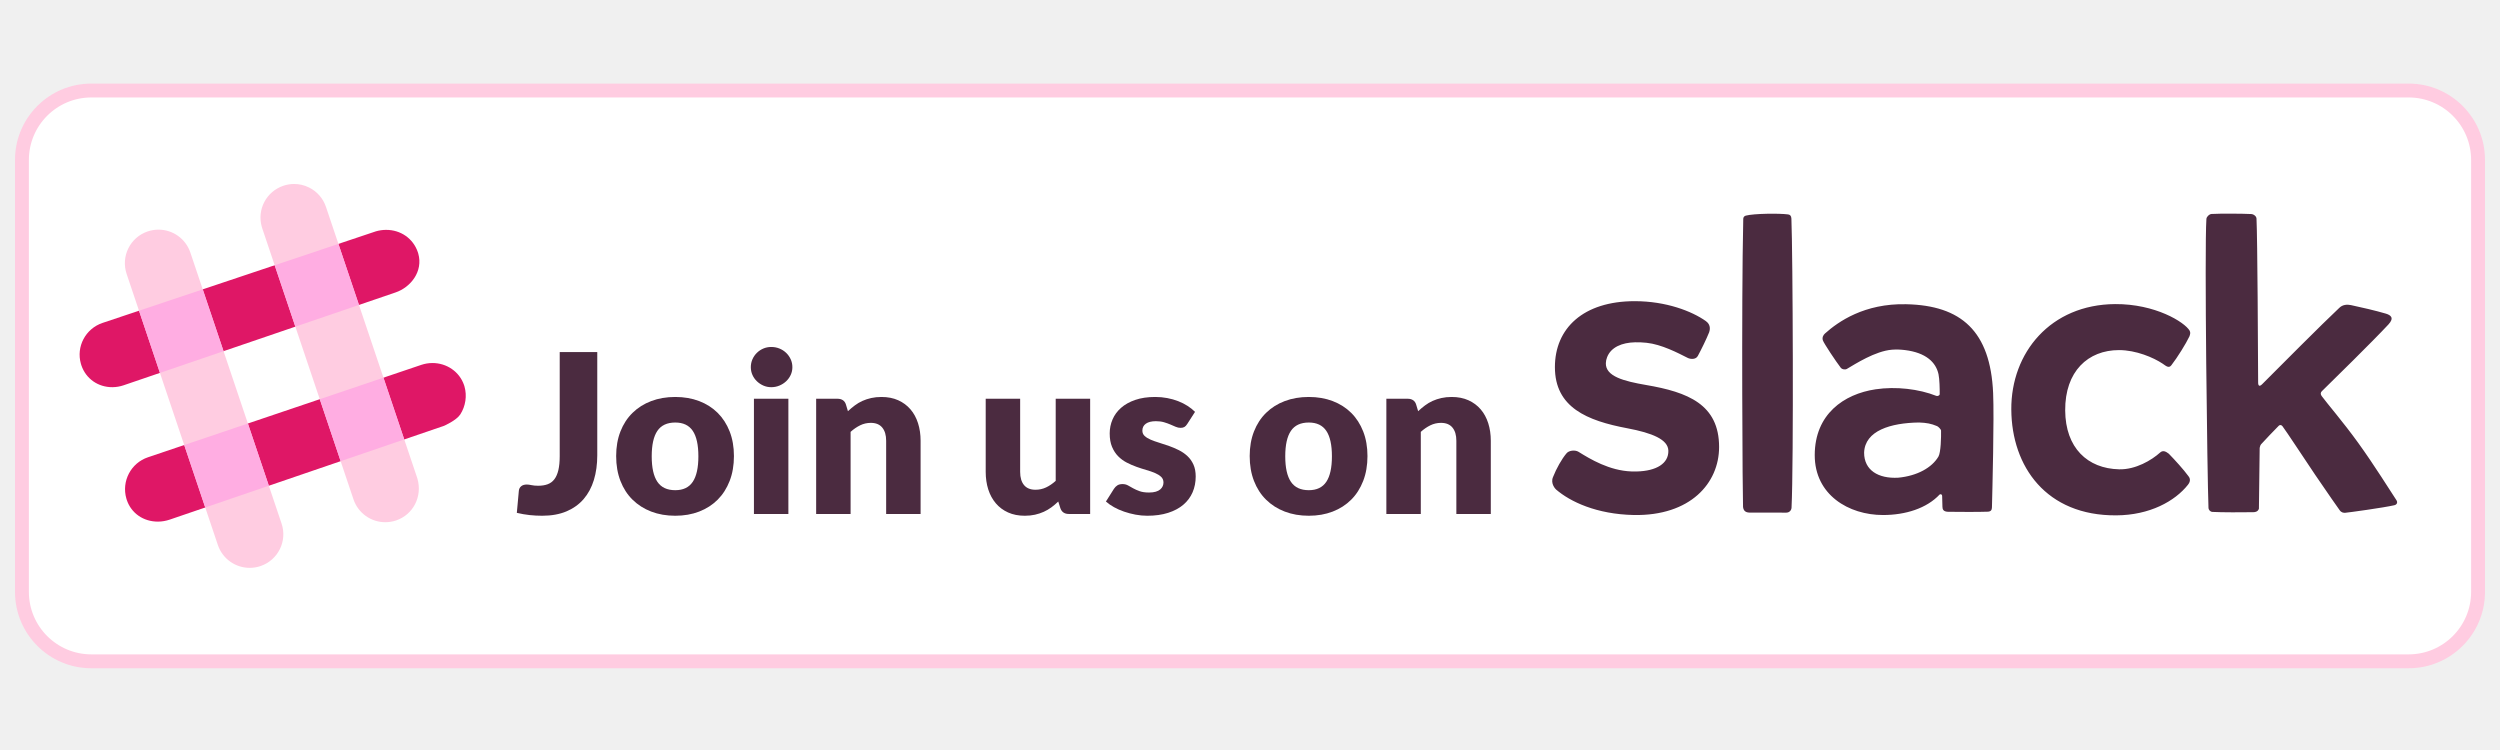
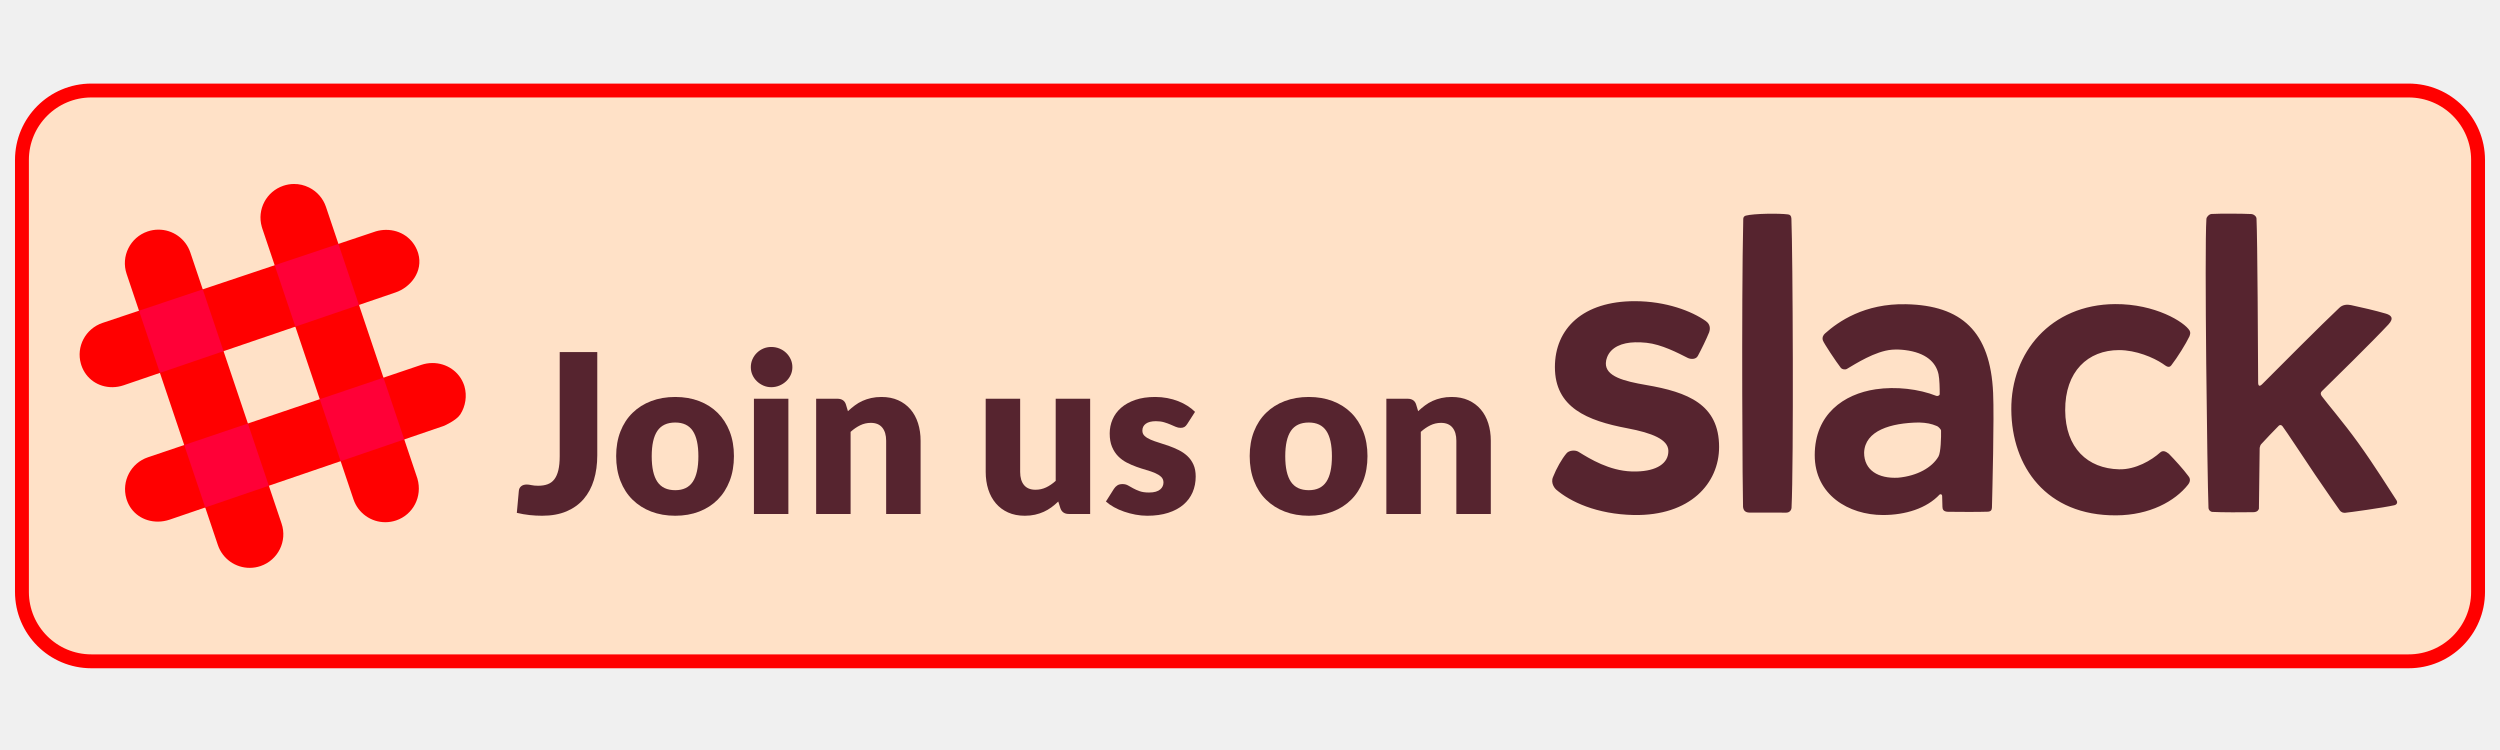
<svg xmlns="http://www.w3.org/2000/svg" version="1.1" id="Layer_1" x="0px" y="0px" width="200" height="60px" viewBox="0 0 1800 450" enable-background="new 0 0 1800 450" xml:space="preserve">
  <g>
-     <path fill="#FFFFFF" stroke="#ffcce1" stroke-width="10" stroke-miterlimit="10" d="M1784.205,381.149c0,27.614-22.385,50-50,50   H65.794c-27.614,0-50-22.386-50-50V70.17c0-27.614,22.386-50,50-50h1668.411c27.615,0,50,22.386,50,50V381.149z" />
+     <path fill="#ffe1c7" stroke="red" stroke-width="10" stroke-miterlimit="10" d="M1784.205,381.149c0,27.614-22.385,50-50,50   H65.794c-27.614,0-50-22.386-50-50V70.17c0-27.614,22.386-50,50-50h1668.411c27.615,0,50,22.386,50,50V381.149z" />
    <g>
-       <path fill="#DF1766" d="M80.987,233.771c-10.374,0.078-19.161-6.104-22.401-15.752c-0.12-0.363-0.232-0.73-0.336-1.1    c-3.531-12.357,3.315-25.284,15.587-29.422l196.824-65.941c2.337-0.676,4.755-1.028,7.188-1.049    c10.649-0.083,19.678,6.234,22.997,16.087l0.295,0.951c3.683,12.87-5.466,24.357-16.427,28.04    c-0.008,0.006-2.002,0.68-195.733,66.825C86.406,233.287,83.708,233.748,80.987,233.771z" />
-       <path fill="#DF1766" d="M113.794,330.568c-10.454,0.076-19.272-6.02-22.475-15.529c-0.122-0.361-0.235-0.727-0.34-1.094    c-3.58-12.504,3.259-25.566,15.571-29.711l196.832-66.545c2.543-0.85,5.17-1.283,7.812-1.309    c10.483-0.08,19.694,6.326,22.943,15.943l0.302,1.002c1.901,6.648,0.778,14.119-3.002,20.016    c-2.816,4.385-11.703,8.244-11.703,8.244l-197.579,67.557c-2.694,0.914-5.517,1.396-8.361,1.43V330.568z" />
-       <path fill="#ffcce1" d="M277.644,330.99c-10.467,0.1-19.808-6.549-23.14-16.471l-65.69-195.125l-0.328-1.096    c-3.56-12.442,3.285-25.422,15.553-29.558c2.455-0.825,4.992-1.256,7.547-1.278c3.796-0.027,7.468,0.827,10.927,2.536    c5.756,2.846,10.138,7.869,12.178,13.958l65.684,195.107l0.191,0.627c3.689,12.92-3.141,25.906-15.408,30.041    C282.733,330.543,280.198,330.967,277.644,330.99L277.644,330.99z" />
-       <path fill="#ffcce1" d="M180,363.855c-10.473,0.1-19.818-6.555-23.149-16.482L91.178,152.254    c-4.273-12.642,2.51-26.354,15.152-30.628c0.017-0.006,0.033-0.012,0.05-0.017c2.427-0.812,4.966-1.237,7.524-1.262    c10.468-0.104,19.812,6.547,23.143,16.471l65.676,195.125c4.273,12.643-2.511,26.355-15.153,30.629    c-0.021,0.008-0.044,0.016-0.065,0.021c-2.423,0.813-4.957,1.238-7.512,1.26H180V363.855z" />
-       <path fill="#ffade2" d="M245.26,287.049l45.803-15.662l-14.973-44.465l-45.857,15.496L245.26,287.049z" />
-       <path fill="#ffade2" d="M147.767,320.383l45.8-15.66l-15.087-44.805l-45.845,15.502L147.767,320.383z" />
-       <path fill="#ffade2" d="M212.65,190.192l45.807-15.64l-14.797-43.947l-45.893,15.375L212.65,190.192z" />
-       <path fill="#ffade2" d="M115.146,223.48l45.807-15.639l-14.979-44.509l-45.893,15.374L115.146,223.48z" />
+       <path fill="red" d="M80.987,233.771c-10.374,0.078-19.161-6.104-22.401-15.752c-0.12-0.363-0.232-0.73-0.336-1.1    c-3.531-12.357,3.315-25.284,15.587-29.422l196.824-65.941c2.337-0.676,4.755-1.028,7.188-1.049    c10.649-0.083,19.678,6.234,22.997,16.087l0.295,0.951c3.683,12.87-5.466,24.357-16.427,28.04    c-0.008,0.006-2.002,0.68-195.733,66.825C86.406,233.287,83.708,233.748,80.987,233.771z" />
+       <path fill="red" d="M113.794,330.568c-10.454,0.076-19.272-6.02-22.475-15.529c-0.122-0.361-0.235-0.727-0.34-1.094    c-3.58-12.504,3.259-25.566,15.571-29.711l196.832-66.545c2.543-0.85,5.17-1.283,7.812-1.309    c10.483-0.08,19.694,6.326,22.943,15.943l0.302,1.002c1.901,6.648,0.778,14.119-3.002,20.016    c-2.816,4.385-11.703,8.244-11.703,8.244l-197.579,67.557c-2.694,0.914-5.517,1.396-8.361,1.43V330.568z" />
+       <path fill="red" d="M277.644,330.99c-10.467,0.1-19.808-6.549-23.14-16.471l-65.69-195.125l-0.328-1.096    c-3.56-12.442,3.285-25.422,15.553-29.558c2.455-0.825,4.992-1.256,7.547-1.278c3.796-0.027,7.468,0.827,10.927,2.536    c5.756,2.846,10.138,7.869,12.178,13.958l65.684,195.107l0.191,0.627c3.689,12.92-3.141,25.906-15.408,30.041    C282.733,330.543,280.198,330.967,277.644,330.99L277.644,330.99z" />
+       <path fill="red" d="M180,363.855c-10.473,0.1-19.818-6.555-23.149-16.482L91.178,152.254    c-4.273-12.642,2.51-26.354,15.152-30.628c0.017-0.006,0.033-0.012,0.05-0.017c2.427-0.812,4.966-1.237,7.524-1.262    c10.468-0.104,19.812,6.547,23.143,16.471l65.676,195.125c4.273,12.643-2.511,26.355-15.153,30.629    c-0.021,0.008-0.044,0.016-0.065,0.021c-2.423,0.813-4.957,1.238-7.512,1.26H180V363.855z" />
+       <path fill="#ff0037" d="M245.26,287.049l45.803-15.662l-14.973-44.465l-45.857,15.496L245.26,287.049z" />
+       <path fill="#ff0037" d="M147.767,320.383l45.8-15.66l-15.087-44.805l-45.845,15.502L147.767,320.383z" />
+       <path fill="#ff0037" d="M212.65,190.192l45.807-15.64l-14.797-43.947l-45.893,15.375L212.65,190.192z" />
+       <path fill="#ff0037" d="M115.146,223.48l45.807-15.639l-14.979-44.509l-45.893,15.374L115.146,223.48z" />
    </g>
    <g>
-       <path fill="#4b2b40" d="M1119.529,219.36c0-27.979,20.4-47.516,57.473-47.516c22.62,0,41.13,7.223,51.158,14.298    c1.436,1.01,3.995,3.461,2.46,8.019c-1.967,4.909-5.575,12.292-8.164,17.088c-1.507,2.795-5.355,2.427-7.326,1.428    c-7.144-3.619-18.859-9.743-29.622-10.872c-2.726-0.297-5.467-0.415-8.208-0.354c-9.479,0.211-17.397,3.502-20.187,10.733    c-0.547,1.368-0.852,2.821-0.9,4.294c-0.261,9.529,13.002,12.976,29.068,15.736c29.869,5.117,52.467,13.874,52.467,44.618    c0,26.107-20.749,49.702-61.403,48.979c-26.801-0.542-45.814-9.597-56.004-18.385c-0.347-0.298-4.226-4.248-2.146-8.999    c2.379-6.116,6.396-13.125,9.546-16.847c1.753-2.391,6.377-2.77,8.781-1.28c8.398,5.219,22.22,13.588,38.152,14.143    c1.258,0.044,2.503,0.052,3.727,0.02c14.332-0.348,23.002-5.782,22.821-14.936c-0.155-8.064-11.519-12.775-29.612-16.186    c-28.859-5.437-52.076-14.949-52.076-43.98 M1381.709,259.2c-20.351,0.266-39.01,5.828-39.548,21.732    c-0.006,12.621,10.232,18.819,24.601,18.008c13.784-1.327,24.296-7.306,28.928-15.237c1.713-2.94,1.973-13.941,1.869-18.643    c-0.026-1.001-2.005-2.895-2.872-3.259c-4.324-1.822-7.524-2.385-12.979-2.605 M1313.993,195.115    c9.517-8.516,28.385-21.771,58.456-21.072c39.685,0.825,60.648,19.43,62.602,63.934c0.804,18.354-0.529,69.546-0.847,82.3    c-0.047,1.83-0.666,3.096-3.132,3.143c-6.535,0.263-21.633,0.158-28.57,0.067c-3.501-0.169-3.907-1.906-3.952-3.725    c-0.03-1.19-0.132-4.717-0.206-7.593c-0.039-1.525-1.473-1.482-1.839-1.091c-9.309,9.939-24.554,14.738-40.766,14.738    c-24.641,0-49.206-14.495-49.131-43.201c0.075-29.399,20.921-43.9,43.821-47.32c14.663-2.183,31.192-0.241,43.709,4.732    c0.801,0.32,2.437-0.144,2.449-1.278c0.051-3.746-0.13-10.886-0.85-14.27c-1.837-8.621-9.029-15.559-24.139-17.428    c-3.111-0.383-6.244-0.51-9.38-0.261c-12.011,0.944-26.465,10.31-32.451,13.816c-1.408,0.823-3.613,0.221-4.327-0.698    c-3.493-4.514-12.273-17.712-12.965-19.82c-0.69-2.104,0.283-3.875,1.513-4.981L1313.993,195.115L1313.993,195.115z     M1448.135,249.842c-0.235-41.002,28.333-75.591,74.722-75.896c28.946-0.188,49.975,12.935,53.683,19.124    c0.754,1.453,0.367,2.668-0.154,4.131c-2.451,5.174-8.641,15.17-13.051,20.834c-1.879,2.413-3.918,0.346-6.288-1.23    c-6.577-4.381-19.073-9.737-31.37-9.737c-22.311,0.004-38.925,15.302-38.74,43.447c0.174,27.008,16.088,41.851,38.817,42.39    c11.883,0.298,23.395-6.532,29.588-12.127c1.944-1.697,3.958-0.848,6.181,0.89c4.361,4.458,10.617,11.341,14.085,16.078    c2.271,2.632,0.572,5.208-0.245,6.242c-9.411,11.909-27.586,21.932-51.64,22.067c-50.366,0.353-75.351-35.06-75.582-76.207     M1688.553,324.206c2.363-0.178,27.592-3.659,35.335-5.433c1.923-0.438,2.605-2.054,1.531-3.655    c-4.323-6.483-15.692-24.897-27.6-41.381c-10.951-15.157-22.494-28.487-26.228-33.615c-0.909-1.247-0.86-2.475,0.131-3.441    c7.102-6.948,36.807-36.073,47.975-48.101c4.324-4.679,1.729-6.692-1.944-7.785c-7.094-2.114-18.568-4.751-25.094-6.127    c-2.751-0.582-6.065-0.378-8.471,2.096c-11.167,10.413-45.246,44.617-55.42,54.843c-1.831,1.844-2.898,1.435-2.907-1.201    c-0.084-19.713-0.473-104.11-1.178-117.993c-0.049-1.835-2.256-3.229-3.5-3.295c-6.396-0.334-22.559-0.43-28.927-0.057    c-1.784,0.202-3.489,2.021-3.645,3.558c-1.47,22.197,0.623,185.145,1.495,207.938c0.063,1.648,1.29,2.927,2.855,3.019    c6.354,0.368,22.069,0.344,29.406,0.206c3.61,0,4.053-2.538,4.053-2.538l0.543-43.725c0,0,0.372-1.944,0.975-2.587    c2.587-2.784,9.743-10.454,12.795-13.419c0.732-0.712,1.888-0.66,2.636,0.346c3.625,4.891,13.963,20.789,23.546,34.988    c8.804,13.043,17.023,24.619,17.598,25.438c1.325,1.888,2.873,1.963,4.041,1.928v-0.006H1688.553z M1259.494,324.055    c2.219,0.074,19.052,0.055,26.511,0.046c2.511,0.049,3.815-1.853,3.899-3.531c1.584-31.959,0.906-184.12-0.095-208.147    c-0.083-2.077-0.973-2.856-2.391-3.046c-6.4-0.857-24.592-0.657-30.423,0.869c-1.141,0.296-1.813,1.163-1.848,2.277    c-1.428,61.932-0.465,204.716-0.163,207.42c0.301,2.708,1.717,4.019,4.513,4.112H1259.494L1259.494,324.055z" />
+       <path fill="#56242f" d="M1119.529,219.36c0-27.979,20.4-47.516,57.473-47.516c22.62,0,41.13,7.223,51.158,14.298    c1.436,1.01,3.995,3.461,2.46,8.019c-1.967,4.909-5.575,12.292-8.164,17.088c-1.507,2.795-5.355,2.427-7.326,1.428    c-7.144-3.619-18.859-9.743-29.622-10.872c-2.726-0.297-5.467-0.415-8.208-0.354c-9.479,0.211-17.397,3.502-20.187,10.733    c-0.547,1.368-0.852,2.821-0.9,4.294c-0.261,9.529,13.002,12.976,29.068,15.736c29.869,5.117,52.467,13.874,52.467,44.618    c0,26.107-20.749,49.702-61.403,48.979c-26.801-0.542-45.814-9.597-56.004-18.385c-0.347-0.298-4.226-4.248-2.146-8.999    c2.379-6.116,6.396-13.125,9.546-16.847c1.753-2.391,6.377-2.77,8.781-1.28c8.398,5.219,22.22,13.588,38.152,14.143    c1.258,0.044,2.503,0.052,3.727,0.02c14.332-0.348,23.002-5.782,22.821-14.936c-0.155-8.064-11.519-12.775-29.612-16.186    c-28.859-5.437-52.076-14.949-52.076-43.98 M1381.709,259.2c-20.351,0.266-39.01,5.828-39.548,21.732    c-0.006,12.621,10.232,18.819,24.601,18.008c13.784-1.327,24.296-7.306,28.928-15.237c1.713-2.94,1.973-13.941,1.869-18.643    c-0.026-1.001-2.005-2.895-2.872-3.259c-4.324-1.822-7.524-2.385-12.979-2.605 M1313.993,195.115    c9.517-8.516,28.385-21.771,58.456-21.072c39.685,0.825,60.648,19.43,62.602,63.934c0.804,18.354-0.529,69.546-0.847,82.3    c-0.047,1.83-0.666,3.096-3.132,3.143c-6.535,0.263-21.633,0.158-28.57,0.067c-3.501-0.169-3.907-1.906-3.952-3.725    c-0.03-1.19-0.132-4.717-0.206-7.593c-0.039-1.525-1.473-1.482-1.839-1.091c-9.309,9.939-24.554,14.738-40.766,14.738    c-24.641,0-49.206-14.495-49.131-43.201c0.075-29.399,20.921-43.9,43.821-47.32c14.663-2.183,31.192-0.241,43.709,4.732    c0.801,0.32,2.437-0.144,2.449-1.278c0.051-3.746-0.13-10.886-0.85-14.27c-1.837-8.621-9.029-15.559-24.139-17.428    c-3.111-0.383-6.244-0.51-9.38-0.261c-12.011,0.944-26.465,10.31-32.451,13.816c-1.408,0.823-3.613,0.221-4.327-0.698    c-3.493-4.514-12.273-17.712-12.965-19.82c-0.69-2.104,0.283-3.875,1.513-4.981L1313.993,195.115L1313.993,195.115z     M1448.135,249.842c-0.235-41.002,28.333-75.591,74.722-75.896c28.946-0.188,49.975,12.935,53.683,19.124    c0.754,1.453,0.367,2.668-0.154,4.131c-2.451,5.174-8.641,15.17-13.051,20.834c-1.879,2.413-3.918,0.346-6.288-1.23    c-6.577-4.381-19.073-9.737-31.37-9.737c-22.311,0.004-38.925,15.302-38.74,43.447c0.174,27.008,16.088,41.851,38.817,42.39    c11.883,0.298,23.395-6.532,29.588-12.127c1.944-1.697,3.958-0.848,6.181,0.89c4.361,4.458,10.617,11.341,14.085,16.078    c2.271,2.632,0.572,5.208-0.245,6.242c-9.411,11.909-27.586,21.932-51.64,22.067c-50.366,0.353-75.351-35.06-75.582-76.207     M1688.553,324.206c2.363-0.178,27.592-3.659,35.335-5.433c1.923-0.438,2.605-2.054,1.531-3.655    c-4.323-6.483-15.692-24.897-27.6-41.381c-10.951-15.157-22.494-28.487-26.228-33.615c-0.909-1.247-0.86-2.475,0.131-3.441    c7.102-6.948,36.807-36.073,47.975-48.101c4.324-4.679,1.729-6.692-1.944-7.785c-7.094-2.114-18.568-4.751-25.094-6.127    c-2.751-0.582-6.065-0.378-8.471,2.096c-11.167,10.413-45.246,44.617-55.42,54.843c-1.831,1.844-2.898,1.435-2.907-1.201    c-0.084-19.713-0.473-104.11-1.178-117.993c-0.049-1.835-2.256-3.229-3.5-3.295c-6.396-0.334-22.559-0.43-28.927-0.057    c-1.784,0.202-3.489,2.021-3.645,3.558c-1.47,22.197,0.623,185.145,1.495,207.938c0.063,1.648,1.29,2.927,2.855,3.019    c6.354,0.368,22.069,0.344,29.406,0.206c3.61,0,4.053-2.538,4.053-2.538l0.543-43.725c0,0,0.372-1.944,0.975-2.587    c2.587-2.784,9.743-10.454,12.795-13.419c0.732-0.712,1.888-0.66,2.636,0.346c3.625,4.891,13.963,20.789,23.546,34.988    c8.804,13.043,17.023,24.619,17.598,25.438c1.325,1.888,2.873,1.963,4.041,1.928v-0.006H1688.553z M1259.494,324.055    c2.219,0.074,19.052,0.055,26.511,0.046c2.511,0.049,3.815-1.853,3.899-3.531c1.584-31.959,0.906-184.12-0.095-208.147    c-0.083-2.077-0.973-2.856-2.391-3.046c-6.4-0.857-24.592-0.657-30.423,0.869c-1.141,0.296-1.813,1.163-1.848,2.277    c-1.428,61.932-0.465,204.716-0.163,207.42c0.301,2.708,1.717,4.019,4.513,4.112H1259.494L1259.494,324.055z" />
      <g>
-         <path fill="#4b2b40" d="M430.035,282.816c0,6.508-0.814,12.428-2.44,17.761c-1.627,5.333-4.08,9.907-7.36,13.72     c-3.28,3.814-7.4,6.773-12.36,8.881c-4.96,2.105-10.8,3.159-17.52,3.159c-3.04,0-6.04-0.159-9-0.479s-6.04-0.854-9.24-1.6     l1.44-15.761c0.106-1.386,0.652-2.507,1.64-3.36c0.986-0.852,2.36-1.279,4.12-1.279c0.906,0,2.026,0.146,3.36,0.439     c1.333,0.294,2.933,0.44,4.8,0.44c2.612,0,4.893-0.36,6.84-1.08c1.946-0.72,3.56-1.92,4.84-3.601c1.28-1.68,2.24-3.879,2.88-6.6     c0.64-2.72,0.96-6.08,0.96-10.08v-74.88h27.04V282.816z" />
-         <path fill="#4b2b40" d="M486.194,240.816c6.292,0,12.026,0.988,17.2,2.961c5.173,1.974,9.613,4.8,13.32,8.48     c3.706,3.68,6.586,8.146,8.64,13.399c2.052,5.253,3.08,11.159,3.08,17.72c0,6.613-1.027,12.574-3.08,17.881     c-2.054,5.307-4.934,9.813-8.64,13.52c-3.708,3.707-8.147,6.56-13.32,8.56c-5.173,2-10.907,3-17.2,3c-6.348,0-12.12-1-17.32-3     c-5.2-2-9.68-4.853-13.44-8.56c-3.76-3.707-6.667-8.213-8.72-13.52c-2.054-5.307-3.08-11.268-3.08-17.881     c0-6.561,1.026-12.467,3.08-17.72c2.052-5.253,4.96-9.72,8.72-13.399c3.76-3.681,8.24-6.507,13.44-8.48     C474.074,241.805,479.846,240.816,486.194,240.816z M486.194,307.938c5.706,0,9.906-2.013,12.6-6.041     c2.692-4.025,4.04-10.146,4.04-18.359c0-8.213-1.348-14.32-4.04-18.32c-2.694-4-6.894-6-12.6-6c-5.868,0-10.16,2-12.88,6     c-2.72,4-4.08,10.107-4.08,18.32c0,8.214,1.36,14.334,4.08,18.359C476.034,305.925,480.326,307.938,486.194,307.938z" />
-         <path fill="#4b2b40" d="M570.512,219.377c0,1.974-0.4,3.828-1.2,5.56c-0.8,1.734-1.894,3.254-3.28,4.56     c-1.388,1.308-3,2.348-4.84,3.12c-1.84,0.773-3.8,1.16-5.88,1.16c-2.027,0-3.92-0.387-5.68-1.16     c-1.76-0.772-3.32-1.813-4.68-3.12c-1.36-1.306-2.428-2.826-3.2-4.56c-0.773-1.732-1.16-3.586-1.16-5.56     c0-2.026,0.386-3.92,1.16-5.68c0.772-1.76,1.84-3.306,3.2-4.64c1.36-1.333,2.92-2.373,4.68-3.12c1.76-0.746,3.652-1.12,5.68-1.12     c2.08,0,4.04,0.374,5.88,1.12c1.84,0.748,3.453,1.788,4.84,3.12c1.386,1.334,2.48,2.88,3.28,4.64     C570.112,215.457,570.512,217.351,570.512,219.377z M567.632,242.098v82.959h-24.8v-82.959H567.632z" />
-         <path fill="#4b2b40" d="M587.63,325.057v-82.959h15.36c1.546,0,2.84,0.348,3.88,1.039c1.04,0.694,1.772,1.734,2.2,3.121     l1.44,4.799c1.6-1.492,3.252-2.879,4.96-4.16c1.707-1.279,3.533-2.359,5.48-3.239c1.946-0.88,4.053-1.573,6.32-2.08     c2.266-0.507,4.732-0.761,7.4-0.761c4.532,0,8.546,0.788,12.04,2.361c3.492,1.573,6.44,3.76,8.84,6.56s4.212,6.134,5.44,10     c1.226,3.867,1.84,8.067,1.84,12.6v52.72h-24.8v-52.72c0-4.052-0.934-7.212-2.8-9.479c-1.868-2.267-4.614-3.4-8.24-3.4     c-2.72,0-5.28,0.588-7.68,1.76c-2.4,1.174-4.693,2.748-6.88,4.721v59.119H587.63z" />
-         <path fill="#4b2b40" d="M734.506,242.098v52.64c0,4.107,0.933,7.28,2.8,9.521c1.866,2.239,4.612,3.359,8.24,3.359     c2.72,0,5.267-0.561,7.64-1.68c2.373-1.121,4.68-2.693,6.92-4.721v-59.119h24.8v82.959h-15.36c-3.094,0-5.12-1.386-6.08-4.16     l-1.52-4.799c-1.6,1.547-3.254,2.947-4.96,4.199c-1.708,1.254-3.534,2.32-5.48,3.2c-1.947,0.88-4.04,1.573-6.28,2.08     c-2.24,0.507-4.694,0.76-7.36,0.76c-4.534,0-8.548-0.787-12.04-2.36c-3.494-1.572-6.44-3.771-8.84-6.6     c-2.4-2.826-4.213-6.16-5.44-10c-1.228-3.84-1.84-8.053-1.84-12.64v-52.64H734.506z" />
-         <path fill="#4b2b40" d="M854.824,260.258c-0.64,1.014-1.32,1.732-2.04,2.159c-0.72,0.428-1.64,0.64-2.76,0.64     c-1.174,0-2.348-0.252-3.52-0.76c-1.174-0.506-2.44-1.053-3.8-1.64c-1.36-0.587-2.894-1.133-4.6-1.64     c-1.708-0.507-3.654-0.76-5.84-0.76c-3.147,0-5.56,0.6-7.24,1.799c-1.68,1.201-2.52,2.868-2.52,5c0,1.548,0.546,2.828,1.64,3.84     c1.092,1.014,2.546,1.908,4.36,2.681c1.813,0.774,3.866,1.507,6.16,2.2c2.292,0.693,4.64,1.467,7.04,2.32     c2.4,0.854,4.746,1.854,7.04,3c2.292,1.146,4.346,2.56,6.16,4.239c1.813,1.681,3.266,3.72,4.36,6.12     c1.093,2.4,1.64,5.28,1.64,8.641c0,4.107-0.748,7.893-2.24,11.359c-1.494,3.468-3.72,6.453-6.68,8.96     c-2.96,2.508-6.614,4.454-10.96,5.841c-4.348,1.386-9.348,2.079-15,2.079c-2.828,0-5.654-0.267-8.48-0.8     c-2.828-0.533-5.56-1.252-8.2-2.16c-2.64-0.906-5.08-1.986-7.32-3.24c-2.24-1.252-4.16-2.6-5.76-4.039l5.76-9.121     c0.692-1.066,1.52-1.906,2.48-2.52c0.96-0.612,2.212-0.92,3.76-0.92c1.44,0,2.733,0.32,3.88,0.96     c1.146,0.64,2.386,1.334,3.72,2.08c1.333,0.747,2.893,1.44,4.68,2.08c1.786,0.64,4.04,0.96,6.76,0.96c1.92,0,3.546-0.2,4.88-0.6     c1.333-0.4,2.4-0.947,3.2-1.641c0.8-0.692,1.386-1.467,1.76-2.32c0.373-0.852,0.56-1.732,0.56-2.64c0-1.652-0.56-3.013-1.68-4.08     c-1.12-1.065-2.587-1.985-4.4-2.76c-1.814-0.772-3.88-1.493-6.2-2.16c-2.32-0.666-4.68-1.427-7.08-2.28     c-2.4-0.852-4.76-1.879-7.08-3.08c-2.32-1.199-4.387-2.72-6.2-4.56c-1.814-1.84-3.28-4.093-4.4-6.76     c-1.12-2.667-1.68-5.893-1.68-9.681c0-3.52,0.68-6.865,2.04-10.039c1.36-3.173,3.4-5.961,6.12-8.36     c2.72-2.399,6.132-4.306,10.24-5.72c4.106-1.413,8.906-2.121,14.4-2.121c2.986,0,5.88,0.268,8.68,0.801s5.426,1.279,7.88,2.24     c2.453,0.959,4.693,2.094,6.72,3.4c2.026,1.307,3.813,2.732,5.36,4.279L854.824,260.258z" />
-         <path fill="#4b2b40" d="M942.342,240.816c6.292,0,12.025,0.988,17.199,2.961c5.173,1.974,9.613,4.8,13.32,8.48     c3.706,3.68,6.586,8.146,8.641,13.399c2.052,5.253,3.079,11.159,3.079,17.72c0,6.613-1.027,12.574-3.079,17.881     c-2.055,5.307-4.935,9.813-8.641,13.52c-3.707,3.707-8.147,6.56-13.32,8.56c-5.174,2-10.907,3-17.199,3     c-6.348,0-12.121-1-17.32-3c-5.2-2-9.68-4.853-13.44-8.56c-3.76-3.707-6.667-8.213-8.72-13.52     c-2.054-5.307-3.08-11.268-3.08-17.881c0-6.561,1.026-12.467,3.08-17.72c2.053-5.253,4.96-9.72,8.72-13.399     c3.761-3.681,8.24-6.507,13.44-8.48C930.221,241.805,935.994,240.816,942.342,240.816z M942.342,307.938     c5.705,0,9.906-2.013,12.6-6.041c2.692-4.025,4.04-10.146,4.04-18.359c0-8.213-1.348-14.32-4.04-18.32c-2.693-4-6.895-6-12.6-6     c-5.868,0-10.16,2-12.881,6c-2.72,4-4.08,10.107-4.08,18.32c0,8.214,1.36,14.334,4.08,18.359     C932.182,305.925,936.474,307.938,942.342,307.938z" />
-         <path fill="#4b2b40" d="M998.18,325.057v-82.959h15.359c1.547,0,2.84,0.348,3.88,1.039c1.04,0.694,1.772,1.734,2.2,3.121     l1.439,4.799c1.601-1.492,3.253-2.879,4.961-4.16c1.706-1.279,3.532-2.359,5.479-3.239c1.946-0.88,4.053-1.573,6.32-2.08     c2.267-0.507,4.732-0.761,7.399-0.761c4.533,0,8.547,0.788,12.041,2.361c3.492,1.573,6.439,3.76,8.84,6.56     c2.399,2.8,4.212,6.134,5.439,10c1.227,3.867,1.84,8.067,1.84,12.6v52.72h-24.8v-52.72c0-4.052-0.934-7.212-2.8-9.479     c-1.867-2.267-4.613-3.4-8.24-3.4c-2.72,0-5.279,0.588-7.68,1.76c-2.4,1.174-4.693,2.748-6.881,4.721v59.119H998.18z" />
+         <path fill="#56242f" d="M430.035,282.816c0,6.508-0.814,12.428-2.44,17.761c-1.627,5.333-4.08,9.907-7.36,13.72     c-3.28,3.814-7.4,6.773-12.36,8.881c-4.96,2.105-10.8,3.159-17.52,3.159c-3.04,0-6.04-0.159-9-0.479s-6.04-0.854-9.24-1.6     l1.44-15.761c0.106-1.386,0.652-2.507,1.64-3.36c0.986-0.852,2.36-1.279,4.12-1.279c0.906,0,2.026,0.146,3.36,0.439     c1.333,0.294,2.933,0.44,4.8,0.44c2.612,0,4.893-0.36,6.84-1.08c1.946-0.72,3.56-1.92,4.84-3.601c1.28-1.68,2.24-3.879,2.88-6.6     c0.64-2.72,0.96-6.08,0.96-10.08v-74.88h27.04V282.816z" />
+         <path fill="#56242f" d="M486.194,240.816c6.292,0,12.026,0.988,17.2,2.961c5.173,1.974,9.613,4.8,13.32,8.48     c3.706,3.68,6.586,8.146,8.64,13.399c2.052,5.253,3.08,11.159,3.08,17.72c0,6.613-1.027,12.574-3.08,17.881     c-2.054,5.307-4.934,9.813-8.64,13.52c-3.708,3.707-8.147,6.56-13.32,8.56c-5.173,2-10.907,3-17.2,3c-6.348,0-12.12-1-17.32-3     c-5.2-2-9.68-4.853-13.44-8.56c-3.76-3.707-6.667-8.213-8.72-13.52c-2.054-5.307-3.08-11.268-3.08-17.881     c0-6.561,1.026-12.467,3.08-17.72c2.052-5.253,4.96-9.72,8.72-13.399c3.76-3.681,8.24-6.507,13.44-8.48     C474.074,241.805,479.846,240.816,486.194,240.816z M486.194,307.938c5.706,0,9.906-2.013,12.6-6.041     c2.692-4.025,4.04-10.146,4.04-18.359c0-8.213-1.348-14.32-4.04-18.32c-2.694-4-6.894-6-12.6-6c-5.868,0-10.16,2-12.88,6     c-2.72,4-4.08,10.107-4.08,18.32c0,8.214,1.36,14.334,4.08,18.359C476.034,305.925,480.326,307.938,486.194,307.938z" />
+         <path fill="#56242f" d="M570.512,219.377c0,1.974-0.4,3.828-1.2,5.56c-0.8,1.734-1.894,3.254-3.28,4.56     c-1.388,1.308-3,2.348-4.84,3.12c-1.84,0.773-3.8,1.16-5.88,1.16c-2.027,0-3.92-0.387-5.68-1.16     c-1.76-0.772-3.32-1.813-4.68-3.12c-1.36-1.306-2.428-2.826-3.2-4.56c-0.773-1.732-1.16-3.586-1.16-5.56     c0-2.026,0.386-3.92,1.16-5.68c0.772-1.76,1.84-3.306,3.2-4.64c1.36-1.333,2.92-2.373,4.68-3.12c1.76-0.746,3.652-1.12,5.68-1.12     c2.08,0,4.04,0.374,5.88,1.12c1.84,0.748,3.453,1.788,4.84,3.12c1.386,1.334,2.48,2.88,3.28,4.64     C570.112,215.457,570.512,217.351,570.512,219.377z M567.632,242.098v82.959h-24.8v-82.959H567.632z" />
+         <path fill="#56242f" d="M587.63,325.057v-82.959h15.36c1.546,0,2.84,0.348,3.88,1.039c1.04,0.694,1.772,1.734,2.2,3.121     l1.44,4.799c1.6-1.492,3.252-2.879,4.96-4.16c1.707-1.279,3.533-2.359,5.48-3.239c1.946-0.88,4.053-1.573,6.32-2.08     c2.266-0.507,4.732-0.761,7.4-0.761c4.532,0,8.546,0.788,12.04,2.361c3.492,1.573,6.44,3.76,8.84,6.56s4.212,6.134,5.44,10     c1.226,3.867,1.84,8.067,1.84,12.6v52.72h-24.8v-52.72c0-4.052-0.934-7.212-2.8-9.479c-1.868-2.267-4.614-3.4-8.24-3.4     c-2.72,0-5.28,0.588-7.68,1.76c-2.4,1.174-4.693,2.748-6.88,4.721v59.119H587.63z" />
+         <path fill="#56242f" d="M734.506,242.098v52.64c0,4.107,0.933,7.28,2.8,9.521c1.866,2.239,4.612,3.359,8.24,3.359     c2.72,0,5.267-0.561,7.64-1.68c2.373-1.121,4.68-2.693,6.92-4.721v-59.119h24.8v82.959h-15.36c-3.094,0-5.12-1.386-6.08-4.16     l-1.52-4.799c-1.6,1.547-3.254,2.947-4.96,4.199c-1.708,1.254-3.534,2.32-5.48,3.2c-1.947,0.88-4.04,1.573-6.28,2.08     c-2.24,0.507-4.694,0.76-7.36,0.76c-4.534,0-8.548-0.787-12.04-2.36c-3.494-1.572-6.44-3.771-8.84-6.6     c-2.4-2.826-4.213-6.16-5.44-10c-1.228-3.84-1.84-8.053-1.84-12.64v-52.64H734.506z" />
+         <path fill="#56242f" d="M854.824,260.258c-0.64,1.014-1.32,1.732-2.04,2.159c-0.72,0.428-1.64,0.64-2.76,0.64     c-1.174,0-2.348-0.252-3.52-0.76c-1.174-0.506-2.44-1.053-3.8-1.64c-1.36-0.587-2.894-1.133-4.6-1.64     c-1.708-0.507-3.654-0.76-5.84-0.76c-3.147,0-5.56,0.6-7.24,1.799c-1.68,1.201-2.52,2.868-2.52,5c0,1.548,0.546,2.828,1.64,3.84     c1.092,1.014,2.546,1.908,4.36,2.681c1.813,0.774,3.866,1.507,6.16,2.2c2.292,0.693,4.64,1.467,7.04,2.32     c2.4,0.854,4.746,1.854,7.04,3c2.292,1.146,4.346,2.56,6.16,4.239c1.813,1.681,3.266,3.72,4.36,6.12     c1.093,2.4,1.64,5.28,1.64,8.641c0,4.107-0.748,7.893-2.24,11.359c-1.494,3.468-3.72,6.453-6.68,8.96     c-2.96,2.508-6.614,4.454-10.96,5.841c-4.348,1.386-9.348,2.079-15,2.079c-2.828,0-5.654-0.267-8.48-0.8     c-2.828-0.533-5.56-1.252-8.2-2.16c-2.64-0.906-5.08-1.986-7.32-3.24c-2.24-1.252-4.16-2.6-5.76-4.039l5.76-9.121     c0.692-1.066,1.52-1.906,2.48-2.52c0.96-0.612,2.212-0.92,3.76-0.92c1.44,0,2.733,0.32,3.88,0.96     c1.146,0.64,2.386,1.334,3.72,2.08c1.333,0.747,2.893,1.44,4.68,2.08c1.786,0.64,4.04,0.96,6.76,0.96c1.92,0,3.546-0.2,4.88-0.6     c1.333-0.4,2.4-0.947,3.2-1.641c0.8-0.692,1.386-1.467,1.76-2.32c0.373-0.852,0.56-1.732,0.56-2.64c0-1.652-0.56-3.013-1.68-4.08     c-1.12-1.065-2.587-1.985-4.4-2.76c-1.814-0.772-3.88-1.493-6.2-2.16c-2.32-0.666-4.68-1.427-7.08-2.28     c-2.4-0.852-4.76-1.879-7.08-3.08c-2.32-1.199-4.387-2.72-6.2-4.56c-1.814-1.84-3.28-4.093-4.4-6.76     c-1.12-2.667-1.68-5.893-1.68-9.681c0-3.52,0.68-6.865,2.04-10.039c1.36-3.173,3.4-5.961,6.12-8.36     c2.72-2.399,6.132-4.306,10.24-5.72c4.106-1.413,8.906-2.121,14.4-2.121c2.986,0,5.88,0.268,8.68,0.801s5.426,1.279,7.88,2.24     c2.453,0.959,4.693,2.094,6.72,3.4c2.026,1.307,3.813,2.732,5.36,4.279L854.824,260.258z" />
+         <path fill="#56242f" d="M942.342,240.816c6.292,0,12.025,0.988,17.199,2.961c5.173,1.974,9.613,4.8,13.32,8.48     c3.706,3.68,6.586,8.146,8.641,13.399c2.052,5.253,3.079,11.159,3.079,17.72c0,6.613-1.027,12.574-3.079,17.881     c-2.055,5.307-4.935,9.813-8.641,13.52c-3.707,3.707-8.147,6.56-13.32,8.56c-5.174,2-10.907,3-17.199,3     c-6.348,0-12.121-1-17.32-3c-5.2-2-9.68-4.853-13.44-8.56c-3.76-3.707-6.667-8.213-8.72-13.52     c-2.054-5.307-3.08-11.268-3.08-17.881c0-6.561,1.026-12.467,3.08-17.72c2.053-5.253,4.96-9.72,8.72-13.399     c3.761-3.681,8.24-6.507,13.44-8.48C930.221,241.805,935.994,240.816,942.342,240.816z M942.342,307.938     c5.705,0,9.906-2.013,12.6-6.041c2.692-4.025,4.04-10.146,4.04-18.359c0-8.213-1.348-14.32-4.04-18.32c-2.693-4-6.895-6-12.6-6     c-5.868,0-10.16,2-12.881,6c-2.72,4-4.08,10.107-4.08,18.32c0,8.214,1.36,14.334,4.08,18.359     C932.182,305.925,936.474,307.938,942.342,307.938z" />
+         <path fill="#56242f" d="M998.18,325.057v-82.959h15.359c1.547,0,2.84,0.348,3.88,1.039c1.04,0.694,1.772,1.734,2.2,3.121     l1.439,4.799c1.601-1.492,3.253-2.879,4.961-4.16c1.706-1.279,3.532-2.359,5.479-3.239c1.946-0.88,4.053-1.573,6.32-2.08     c2.267-0.507,4.732-0.761,7.399-0.761c4.533,0,8.547,0.788,12.041,2.361c3.492,1.573,6.439,3.76,8.84,6.56     c2.399,2.8,4.212,6.134,5.439,10c1.227,3.867,1.84,8.067,1.84,12.6v52.72h-24.8v-52.72c0-4.052-0.934-7.212-2.8-9.479     c-1.867-2.267-4.613-3.4-8.24-3.4c-2.72,0-5.279,0.588-7.68,1.76c-2.4,1.174-4.693,2.748-6.881,4.721v59.119H998.18z" />
      </g>
    </g>
  </g>
</svg>
